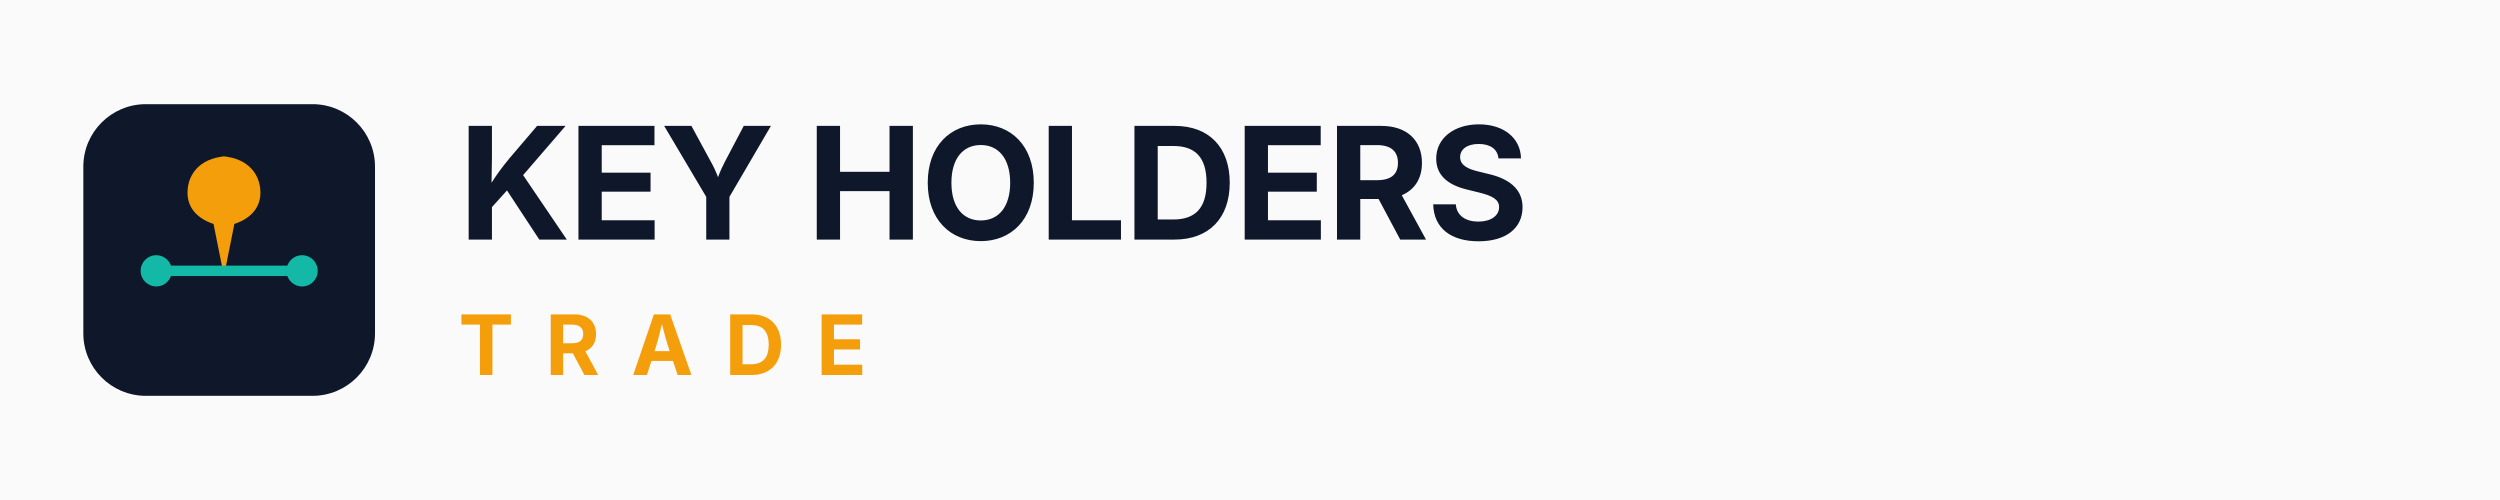
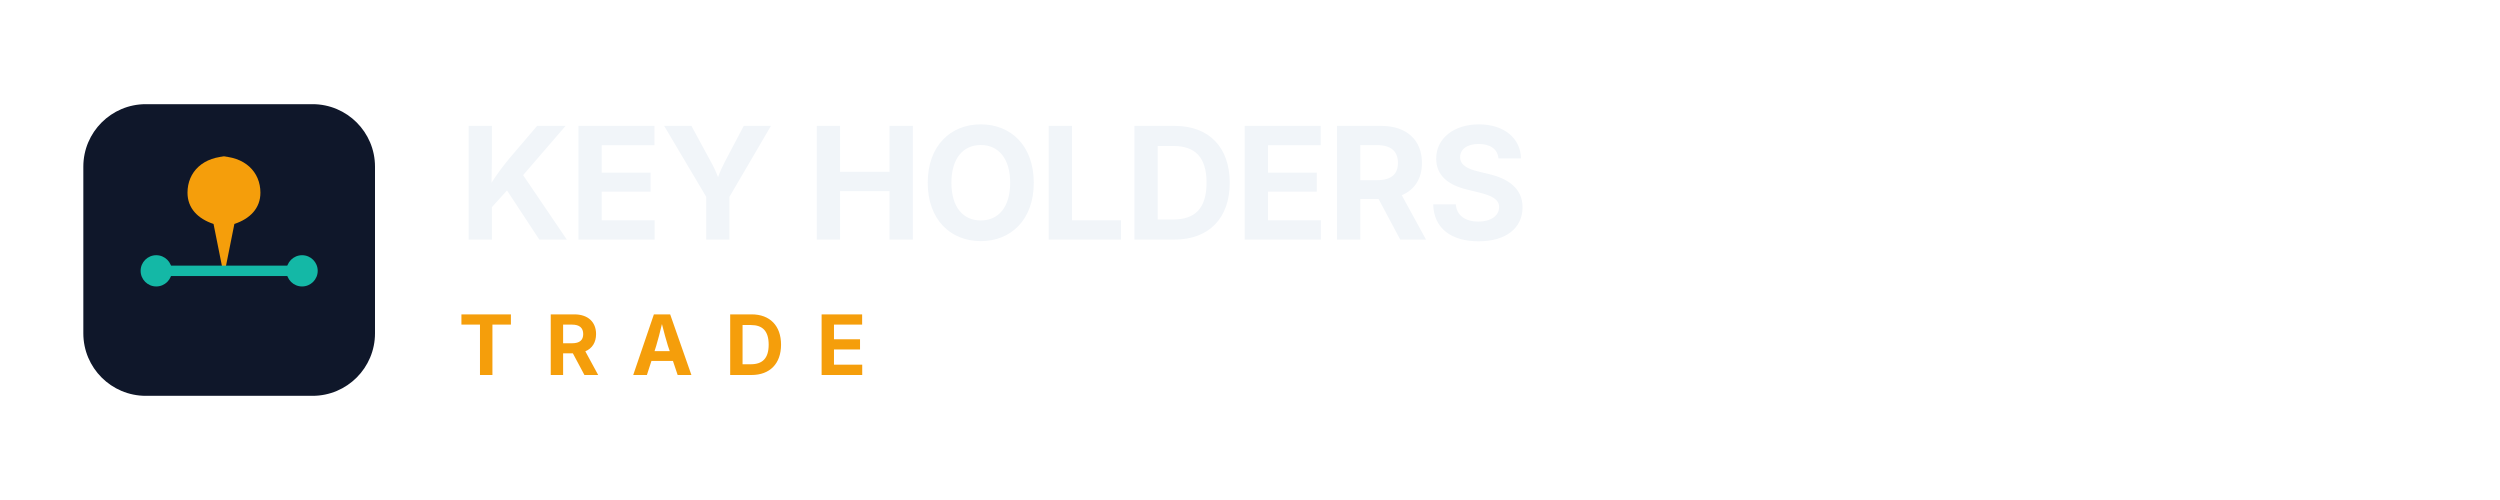
<svg xmlns="http://www.w3.org/2000/svg" width="480" height="96" viewBox="0 0 480 96" role="img" aria-label="Key Holders Trade">
-   <rect width="480" height="96" fill="#FAFAFA" />
+   <rect width="480" height="96" fill="none" />
  <rect x="16" y="20" width="56" height="56" rx="12" fill="#0F172A" />
  <path d="M44 30c-5 0-8 3-8 7 0 3 2 5 5 6l2 10h0l2-10c3-1 5-3 5-6 0-4-3-7-8-7z" fill="#F59E0B" />
  <line x1="30" y1="52" x2="58" y2="52" stroke="#14B8A6" stroke-width="2" />
  <circle cx="30" cy="52" r="3" fill="#14B8A6" />
  <circle cx="58" cy="52" r="3" fill="#14B8A6" />
-   <text x="88" y="46" font-family="Inter, Segoe UI, Arial, sans-serif" font-size="30" font-weight="700" fill="#0F172A" letter-spacing="-0.5">KEY HOLDERS</text>
+   <text x="88" y="46" font-family="Inter, Segoe UI, Arial, sans-serif" font-size="30" font-weight="700" fill="#F1F5F9" letter-spacing="-0.5">KEY HOLDERS</text>
  <text x="88" y="72" font-family="Inter, Segoe UI, Arial, sans-serif" font-size="16" font-weight="700" fill="#F59E0B" letter-spacing="6">TRADE</text>
</svg>
